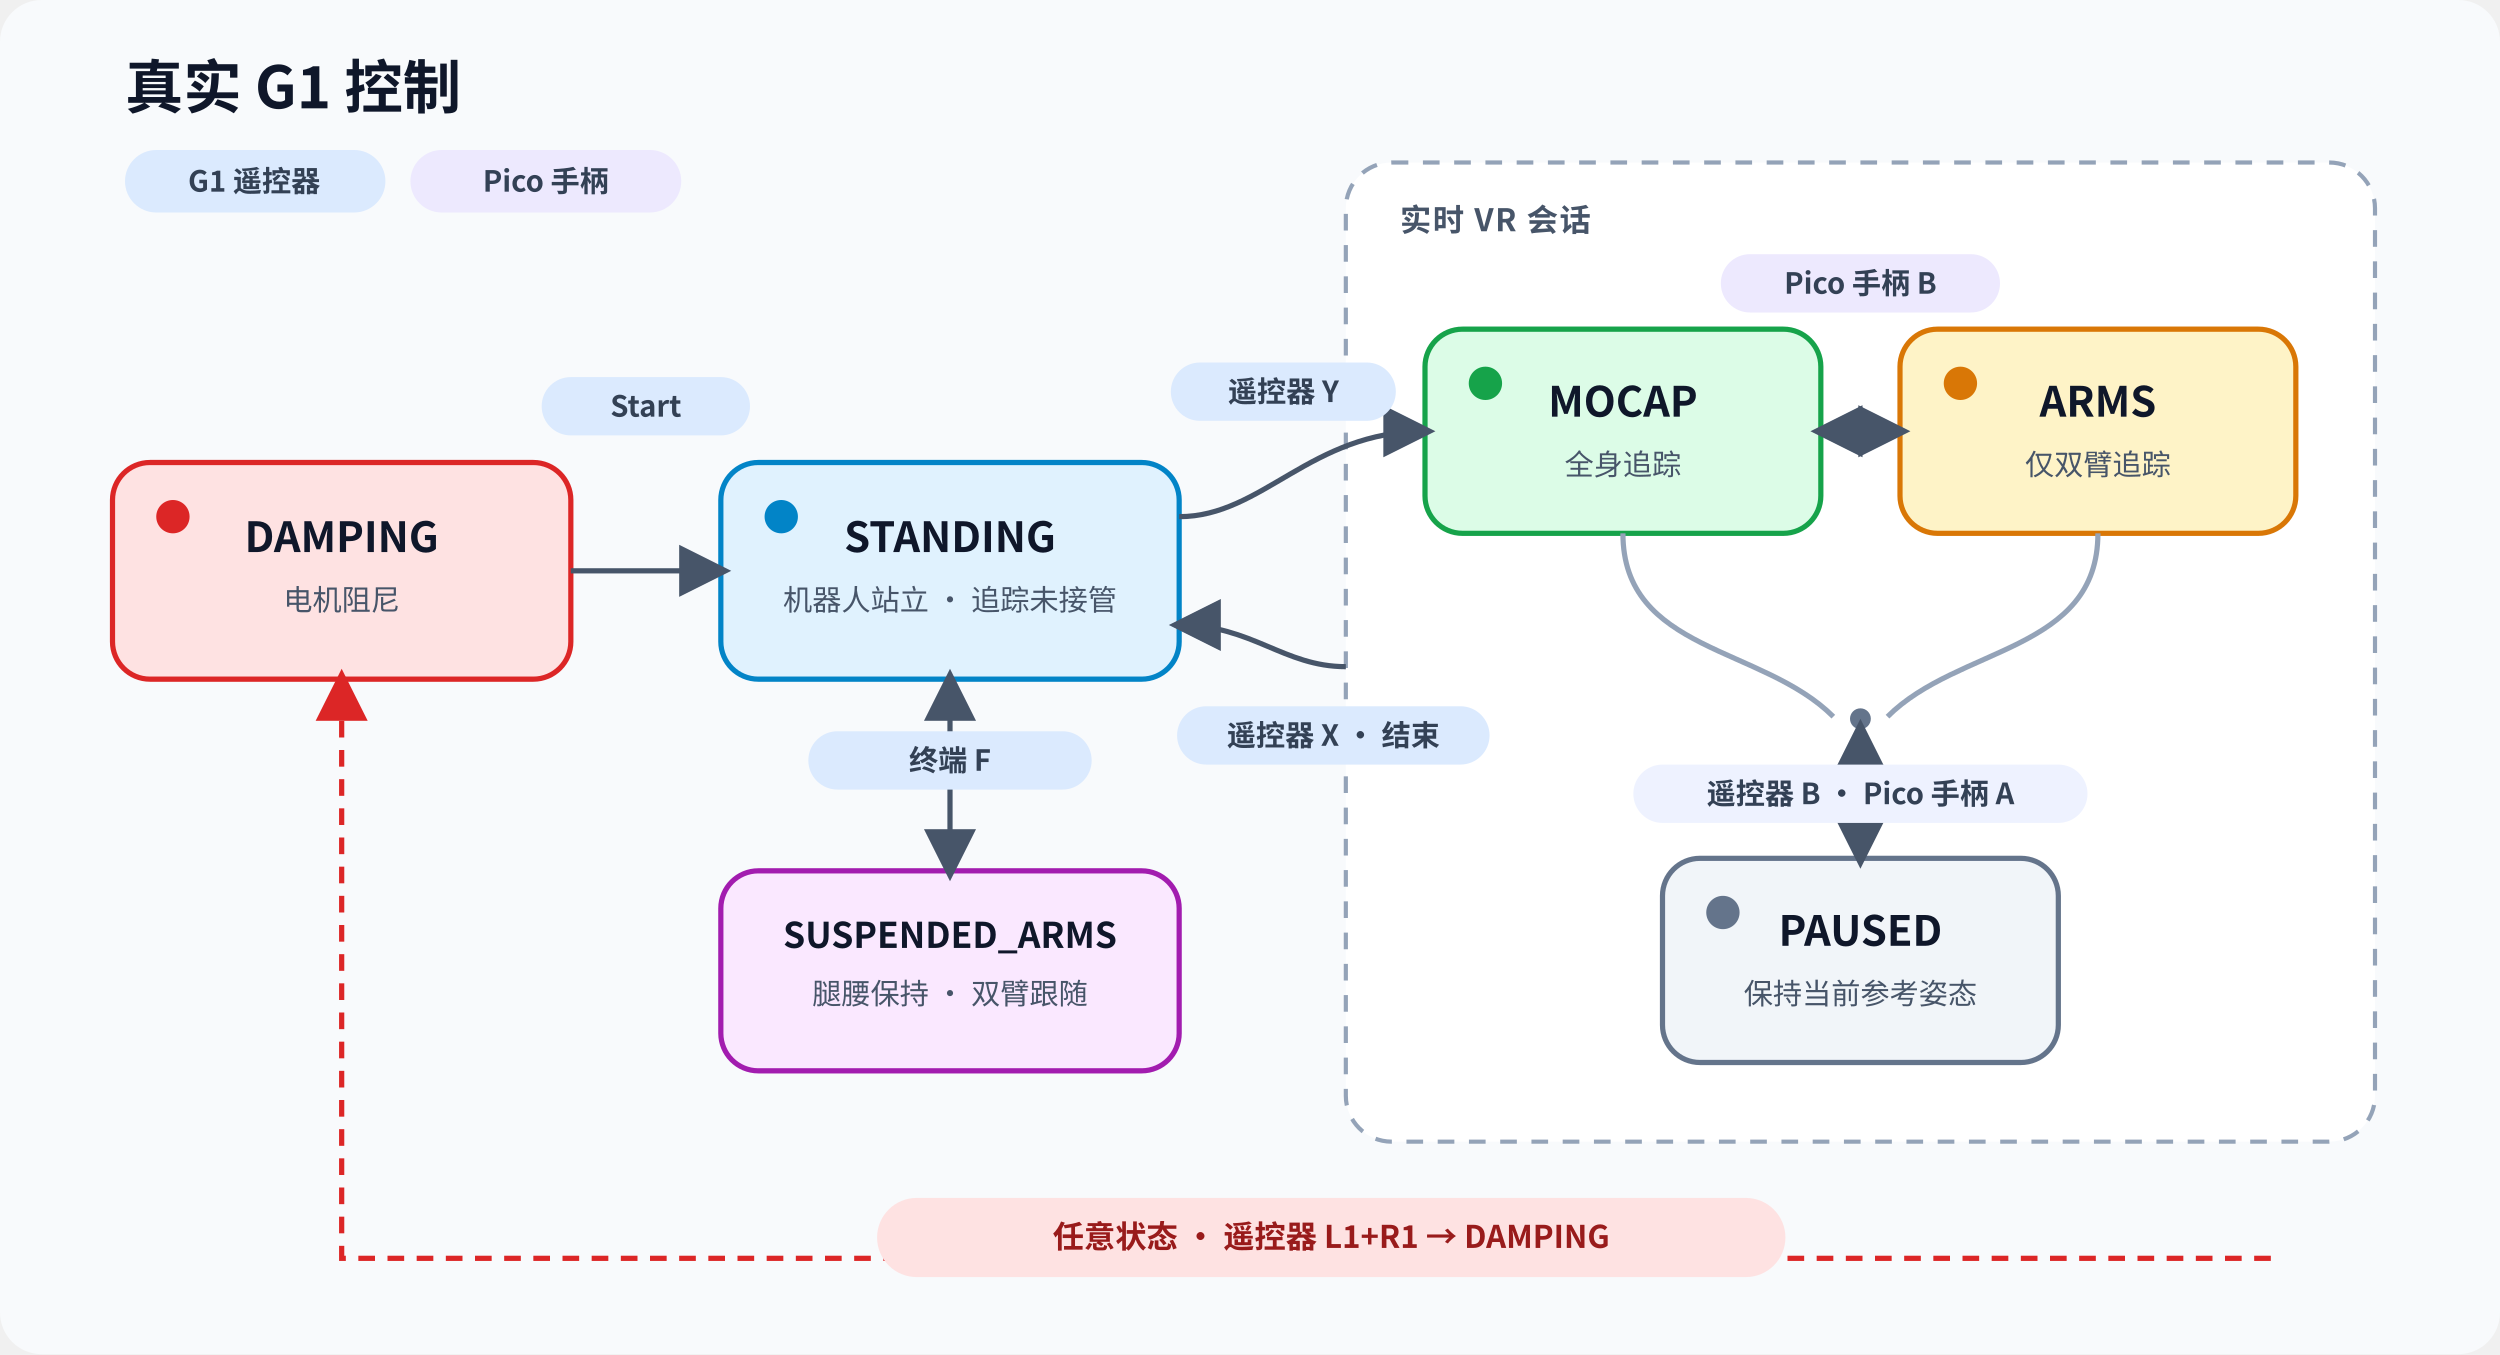
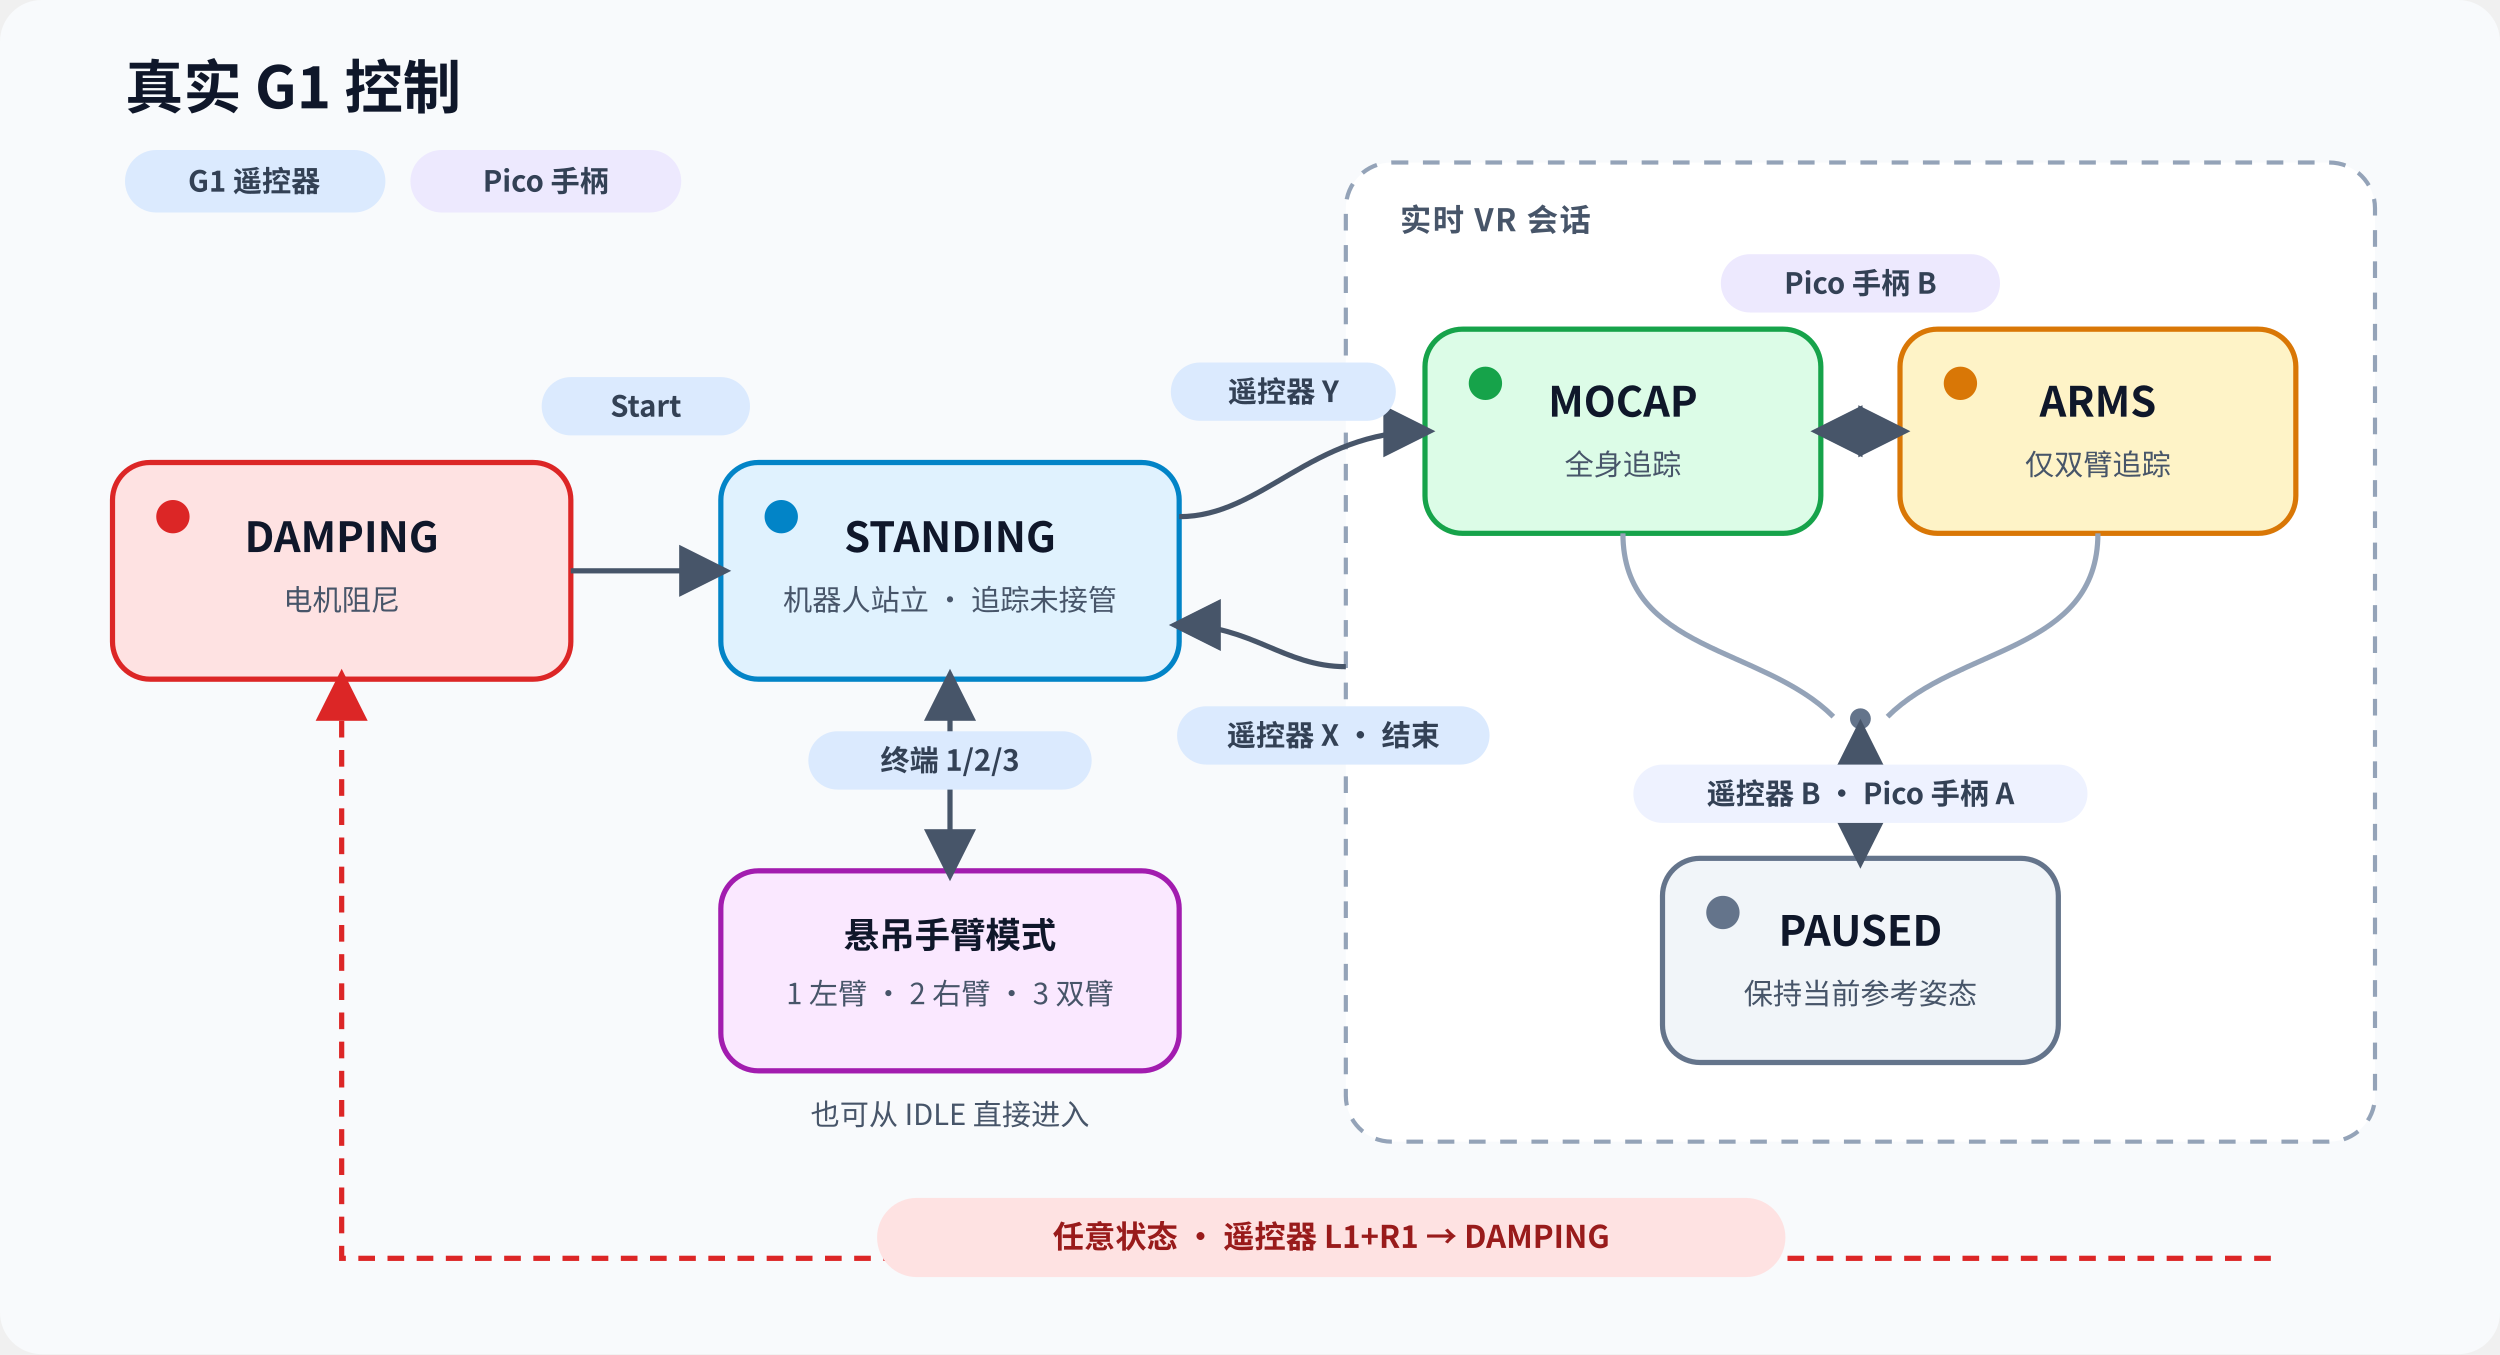
<svg xmlns="http://www.w3.org/2000/svg" width="1200" height="650" viewBox="0 0 1200 650" role="img" aria-labelledby="title desc">
  <defs>
    <marker id="arrow" markerWidth="10" markerHeight="10" refX="8" refY="5" orient="auto-start-reverse">
      <path d="M0,0 L10,5 L0,10 Z" fill="#475569" />
    </marker>
    <marker id="danger-arrow" markerWidth="10" markerHeight="10" refX="8" refY="5" orient="auto-start-reverse">
      <path d="M0,0 L10,5 L0,10 Z" fill="#dc2626" />
    </marker>
    <style>
      text { font-family: "Noto Sans CJK SC", "Microsoft YaHei", Arial, sans-serif; }
      .title { font-size: 28px; font-weight: 700; fill: #0f172a; }
      .group-label { font-size: 15px; font-weight: 700; fill: #475569; letter-spacing: .05em; }
      .state-title { font-size: 20px; font-weight: 700; fill: #0f172a; }
      .state-copy { font-size: 14px; fill: #475569; }
      .label { font-size: 14px; font-weight: 600; fill: #334155; }
      .danger-label { font-size: 15px; font-weight: 700; fill: #991b1b; }
      .arrow { fill: none; stroke: #475569; stroke-width: 2.5; marker-end: url(#arrow); }
      .both { fill: none; stroke: #475569; stroke-width: 2.5; marker-start: url(#arrow); marker-end: url(#arrow); }
      .branch { fill: none; stroke: #94a3b8; stroke-width: 2.5; }
      .danger-arrow { fill: none; stroke: #dc2626; stroke-width: 2.5; stroke-dasharray: 8 6; marker-end: url(#danger-arrow); }
    </style>
  </defs>
  <rect width="1200" height="650" rx="20" fill="#f8fafc" />
  <text x="60" y="52" class="title">真实 G1 控制</text>
  <rect x="60" y="72" width="125" height="30" rx="15" fill="#dbeafe" />
  <text x="122" y="92" class="label" text-anchor="middle">G1 遥控器</text>
  <rect x="197" y="72" width="130" height="30" rx="15" fill="#ede9fe" />
  <text x="262" y="92" class="label" text-anchor="middle">Pico 手柄</text>
  <rect x="646" y="78" width="494" height="470" rx="22" fill="#ffffff" stroke="#94a3b8" stroke-width="2" stroke-dasharray="8 7" />
  <text x="672" y="111" class="group-label">实时 VR 会话</text>
  <rect x="54" y="222" width="220" height="104" rx="18" fill="#fee2e2" stroke="#dc2626" stroke-width="2.5" />
  <circle cx="83" cy="248" r="8" fill="#dc2626" />
  <text x="164" y="265" class="state-title" text-anchor="middle">DAMPING</text>
  <text x="164" y="293" class="state-copy" text-anchor="middle">电机阻尼</text>
  <rect x="346" y="222" width="220" height="104" rx="18" fill="#e0f2fe" stroke="#0284c7" stroke-width="2.5" />
  <circle cx="375" cy="248" r="8" fill="#0284c7" />
  <text x="456" y="265" class="state-title" text-anchor="middle">STANDING</text>
  <text x="456" y="293" class="state-copy" text-anchor="middle">机器人站立 · 追踪未接管</text>
  <rect x="346" y="418" width="220" height="96" rx="18" fill="#fae8ff" stroke="#a21caf" stroke-width="2.5" />
-   <text x="456" y="455" class="state-title" text-anchor="middle" style="font-size:17px">SUSPENDED_ARMS</text>
-   <text x="456" y="482" class="state-copy" text-anchor="middle">腿腰保持 · 双臂跟随</text>
+   <text x="456" y="455" class="state-title" text-anchor="middle" style="font-size:17px">悬吊手臂模式</text>
+   <text x="456" y="482" class="state-copy" text-anchor="middle">1 左臂 · 2 右臂 · 3 双臂</text>
  <rect x="684" y="158" width="190" height="98" rx="18" fill="#dcfce7" stroke="#16a34a" stroke-width="2.5" />
  <circle cx="713" cy="184" r="8" fill="#16a34a" />
  <text x="779" y="200" class="state-title" text-anchor="middle">MOCAP</text>
  <text x="779" y="228" class="state-copy" text-anchor="middle">全身追踪</text>
  <rect x="912" y="158" width="190" height="98" rx="18" fill="#fef3c7" stroke="#d97706" stroke-width="2.5" />
  <circle cx="941" cy="184" r="8" fill="#d97706" />
  <text x="1007" y="200" class="state-title" text-anchor="middle">ARMS</text>
  <text x="1007" y="228" class="state-copy" text-anchor="middle">仅双臂追踪</text>
  <rect x="798" y="412" width="190" height="98" rx="18" fill="#f1f5f9" stroke="#64748b" stroke-width="2.5" />
  <circle cx="827" cy="438" r="8" fill="#64748b" />
  <text x="893" y="454" class="state-title" text-anchor="middle">PAUSED</text>
  <text x="893" y="482" class="state-copy" text-anchor="middle">保持当前参考姿态</text>
  <path d="M274 274 L346 274" class="arrow" />
  <rect x="260" y="181" width="100" height="28" rx="14" fill="#dbeafe" />
  <text x="310" y="200" class="label" text-anchor="middle">Start</text>
  <path d="M456 326 L456 418" class="both" />
  <rect x="388" y="351" width="136" height="28" rx="14" fill="#dbeafe" />
-   <text x="456" y="370" class="label" text-anchor="middle">终端 F</text>
+   <text x="456" y="370" class="label" text-anchor="middle">终端 1/2/3</text>
+   <text x="456" y="540" class="state-copy" text-anchor="middle">也可从 IDLE 直接进入</text>
  <path d="M566 248 C606 248 629 207 684 207" class="arrow" />
  <rect x="562" y="174" width="108" height="28" rx="14" fill="#dbeafe" />
  <text x="616" y="193" class="label" text-anchor="middle">遥控器 Y</text>
  <path d="M646 320 C616 320 601 300 566 300" class="arrow" />
  <rect x="565" y="339" width="150" height="28" rx="14" fill="#dbeafe" />
  <text x="640" y="358" class="label" text-anchor="middle">遥控器 X · 结束</text>
  <path d="M874 207 L912 207" class="both" />
  <rect x="826" y="122" width="134" height="28" rx="14" fill="#ede9fe" />
  <text x="893" y="141" class="label" text-anchor="middle">Pico 手柄 B</text>
  <path d="M779 256 C779 313 846 310 880 344" class="branch" />
  <path d="M1007 256 C1007 313 940 310 906 344" class="branch" />
  <circle cx="893" cy="345" r="5" fill="#64748b" />
  <path d="M893 350 L893 412" class="both" />
  <rect x="784" y="367" width="218" height="28" rx="14" fill="#eef2ff" />
  <text x="893" y="386" class="label" text-anchor="middle">遥控器 B · Pico 手柄 A</text>
  <path d="M1090 604 L164 604 L164 326" class="danger-arrow" />
  <rect x="421" y="575" width="436" height="38" rx="19" fill="#fee2e2" />
  <text x="639" y="599" class="danger-label" text-anchor="middle">任意状态 · 遥控器 L1+R1 → DAMPING</text>
</svg>
